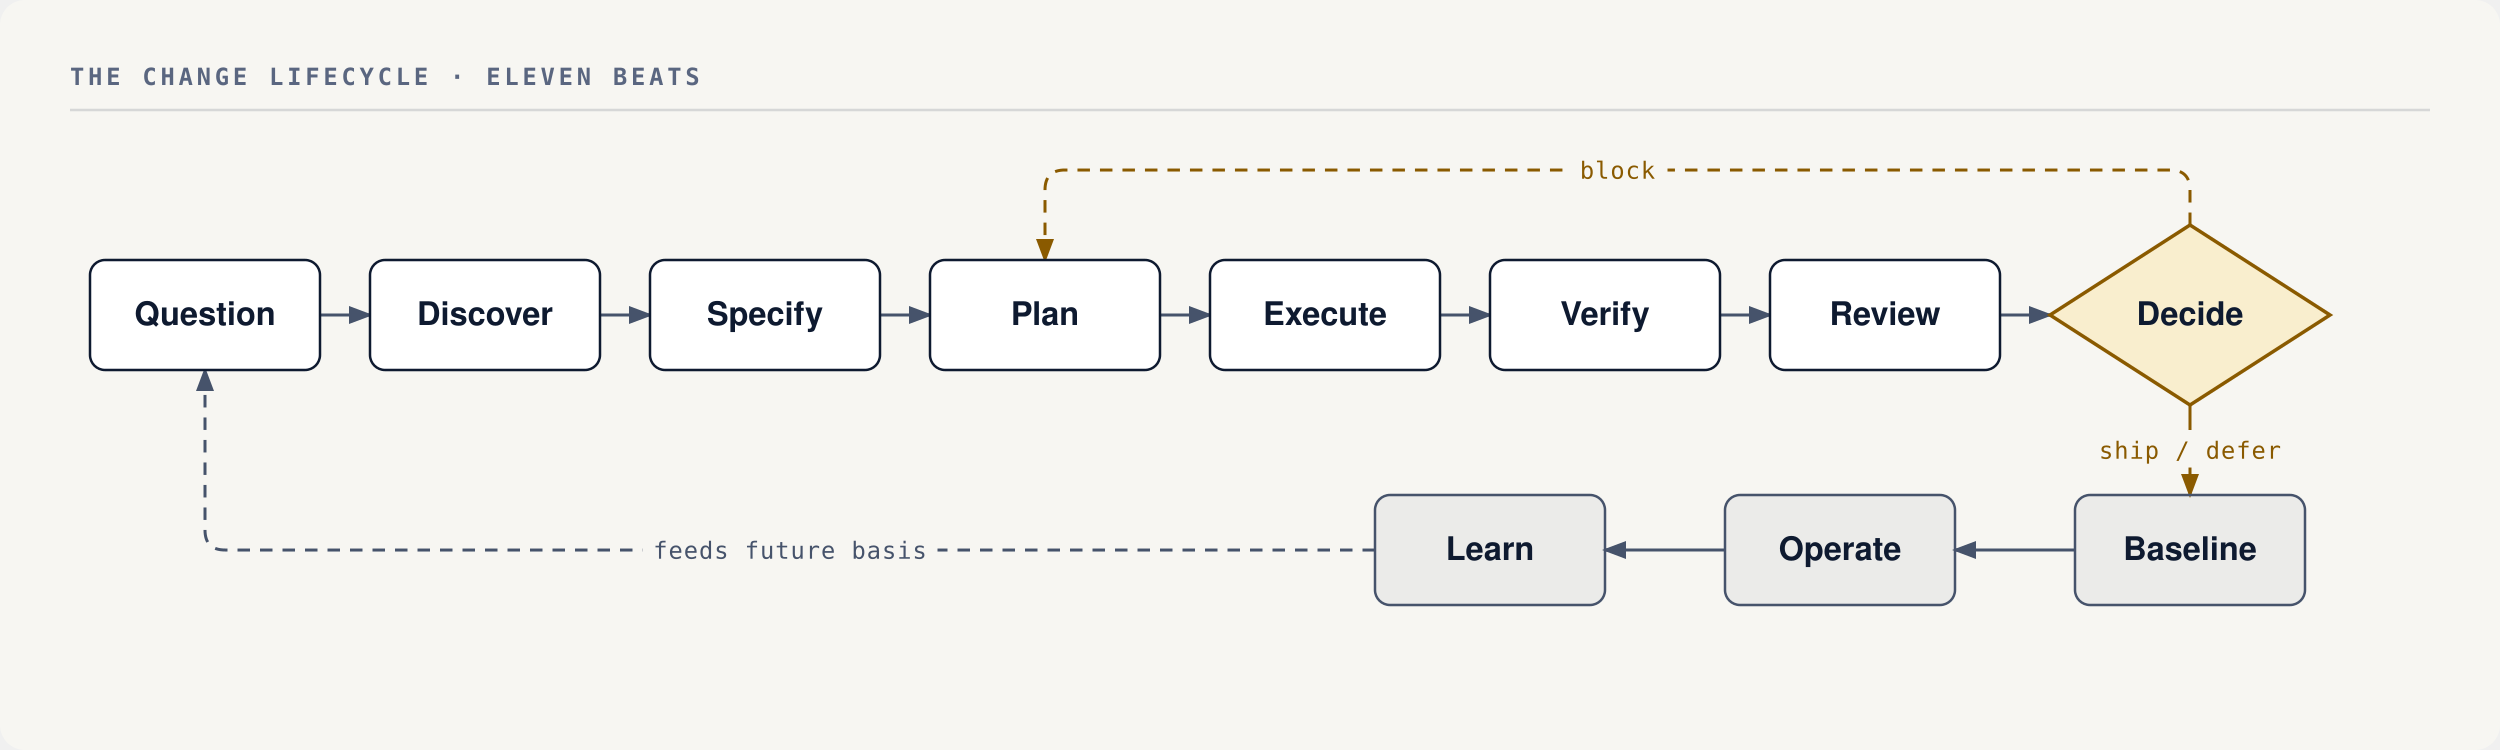
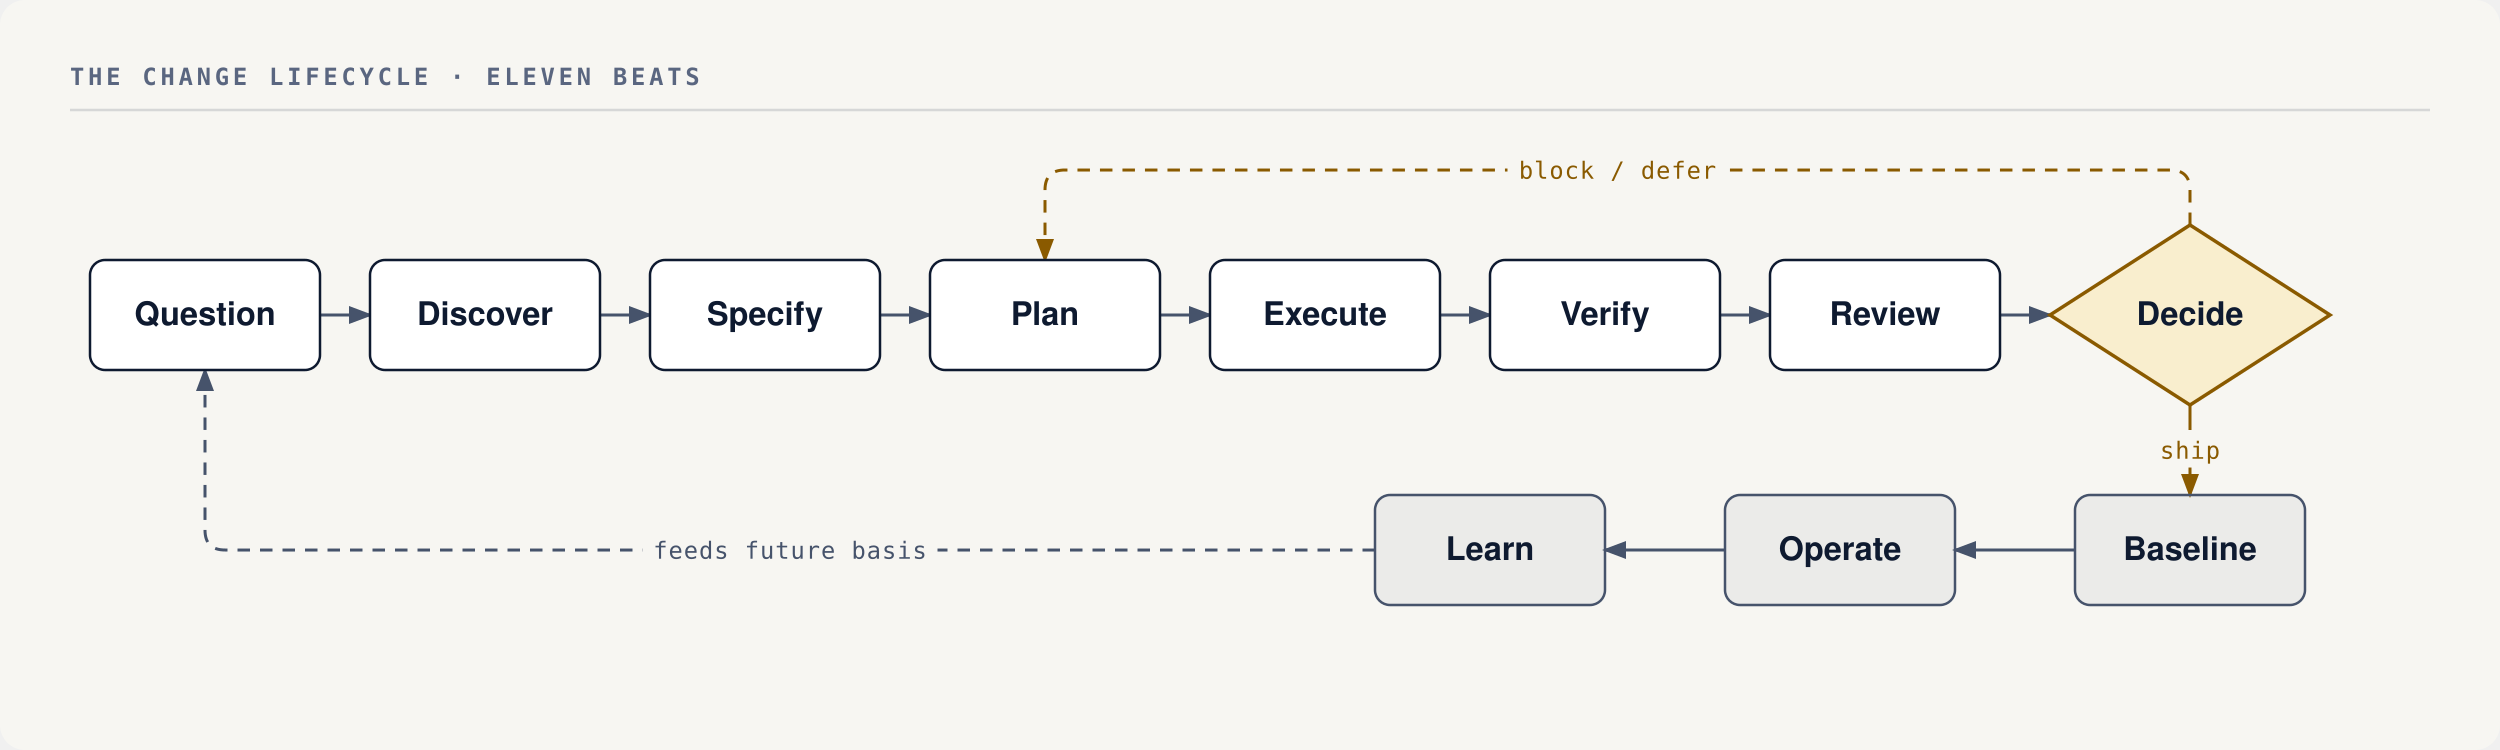
<svg xmlns="http://www.w3.org/2000/svg" viewBox="0 0 1000 300" width="1000" height="300" role="img" aria-labelledby="t d">
  <style>
.bg{fill:#F7F6F2} .ink{fill:#0E1A30} .muted{fill:#46536B} .soft{fill:#5A6680}
.acc{fill:#8A5A00} .lnk{fill:#2F4F94}
.n-step{fill:#FFFFFF;stroke:#0E1A30} .n-store{fill:rgba(14,26,48,0.05);stroke:#46536B}
.n-focal{fill:rgba(255,210,77,0.22);stroke:#8A5A00} .n-ext{fill:rgba(14,26,48,0.03);stroke:rgba(14,26,48,0.32)}
.n-opt{fill:rgba(14,26,48,0.02);stroke:rgba(14,26,48,0.36);stroke-dasharray:4 3}
.n-indep{fill:rgba(47,79,148,0.07);stroke:#2F4F94}
.grp{fill:none;stroke:rgba(14,26,48,0.22);stroke-dasharray:4 4}
.band{fill:rgba(14,26,48,0.035);stroke:rgba(14,26,48,0.10)}
.ln{fill:none;stroke:#46536B} .ln-acc{fill:none;stroke:#8A5A00} .ln-lnk{fill:none;stroke:#2F4F94}
.life{stroke:rgba(14,26,48,0.25);stroke-dasharray:3 4}
.mask{fill:#F7F6F2} .rule{stroke:rgba(14,26,48,0.14)}
.name{font-family:system-ui, -apple-system, 'Segoe UI', Helvetica, Arial, sans-serif;font-size:13px;font-weight:600}
.sub{font-family:ui-monospace, SFMono-Regular, Menlo, Consolas, monospace;font-size:10px}
.eye{font-family:ui-monospace, SFMono-Regular, Menlo, Consolas, monospace;font-size:9.5px;font-weight:600;letter-spacing:0.16em}
.lbl{font-family:ui-monospace, SFMono-Regular, Menlo, Consolas, monospace;font-size:9.5px;letter-spacing:0.04em}
.ttl{font-family:'Iowan Old Style', Georgia, 'Times New Roman', serif;font-size:22px}
.call{font-family:'Iowan Old Style', Georgia, 'Times New Roman', serif;font-style:italic;font-size:14px}
@media (prefers-color-scheme: dark){
.bg{fill:#0E1A30} .ink{fill:#F4F7FC} .muted{fill:#B3C2DA} .soft{fill:#9DB0CE}
.acc{fill:#FFD24D} .lnk{fill:#8FB0E6}
.n-step{fill:#16263F;stroke:#D7E0EE} .n-store{fill:rgba(244,247,252,0.05);stroke:#9DB0CE}
.n-focal{fill:rgba(255,210,77,0.14);stroke:#FFD24D} .n-ext{fill:rgba(244,247,252,0.03);stroke:rgba(244,247,252,0.34)}
.n-opt{fill:rgba(244,247,252,0.02);stroke:rgba(244,247,252,0.40)}
.n-indep{fill:rgba(143,176,230,0.10);stroke:#8FB0E6}
.grp{stroke:rgba(244,247,252,0.26)} .band{fill:rgba(244,247,252,0.035);stroke:rgba(244,247,252,0.10)}
.ln{stroke:#9DB0CE} .ln-acc{stroke:#FFD24D} .ln-lnk{stroke:#8FB0E6}
.life{stroke:rgba(244,247,252,0.28)} .mask{fill:#0E1A30} .rule{stroke:rgba(244,247,252,0.16)}
}
</style>
  <defs>
    <marker id="m-muted" markerWidth="8" markerHeight="6" refX="7" refY="3" orient="auto">
      <polygon class="muted" points="0 0, 8 3, 0 6" />
    </marker>
    <marker id="m-acc" markerWidth="8" markerHeight="6" refX="7" refY="3" orient="auto">
      <polygon class="acc" points="0 0, 8 3, 0 6" />
    </marker>
    <marker id="m-lnk" markerWidth="8" markerHeight="6" refX="7" refY="3" orient="auto">
      <polygon class="lnk" points="0 0, 8 3, 0 6" />
    </marker>
  </defs>
  <rect class="bg" width="1000" height="300" rx="10" />
  <text x="28" y="34" class="eye soft">THE CHANGE LIFECYCLE · ELEVEN BEATS</text>
  <line class="rule" x1="28" y1="44" x2="972" y2="44" />
  <path class="ln" stroke-width="1.2" d="M128,126.0 L148,126.0" marker-end="url(#m-muted)" />
  <path class="ln" stroke-width="1.2" d="M240,126.0 L260,126.0" marker-end="url(#m-muted)" />
  <path class="ln" stroke-width="1.2" d="M352,126.0 L372,126.0" marker-end="url(#m-muted)" />
  <path class="ln" stroke-width="1.2" d="M464,126.0 L484,126.0" marker-end="url(#m-muted)" />
  <path class="ln" stroke-width="1.2" d="M576,126.0 L596,126.0" marker-end="url(#m-muted)" />
  <path class="ln" stroke-width="1.2" d="M688,126.0 L708,126.0" marker-end="url(#m-muted)" />
  <path class="ln" stroke-width="1.2" d="M800,126.0 L820,126.0" marker-end="url(#m-muted)" />
  <path class="ln-acc" stroke-width="1.2" d="M876.0,90 L876.0,76 Q876.0,68 868.0,68 L426.0,68 Q418.0,68 418.0,76 L418.0,104" stroke-dasharray="5 4" marker-end="url(#m-acc)" />
  <path class="ln-acc" stroke-width="1.2" d="M876.0,162 L876.0,198.0" marker-end="url(#m-acc)" />
  <path class="ln" stroke-width="1.2" d="M830.0,220.0 L782.0,220.0" marker-end="url(#m-muted)" />
  <path class="ln" stroke-width="1.2" d="M690.0,220.0 L642.0,220.0" marker-end="url(#m-muted)" />
  <path class="ln" stroke-width="1.2" d="M550.0,220.0 L90.0,220.0 Q82.0,220.0 82.0,212.0 L82.0,148" stroke-dasharray="5 4" marker-end="url(#m-muted)" />
  <rect class="n-step" stroke-width="1" x="36" y="104" width="92" height="44" rx="6" />
  <text x="82.0" y="130.0" class="name ink" text-anchor="middle">Question</text>
  <rect class="n-step" stroke-width="1" x="148" y="104" width="92" height="44" rx="6" />
  <text x="194.0" y="130.0" class="name ink" text-anchor="middle">Discover</text>
  <rect class="n-step" stroke-width="1" x="260" y="104" width="92" height="44" rx="6" />
  <text x="306.0" y="130.0" class="name ink" text-anchor="middle">Specify</text>
  <rect class="n-step" stroke-width="1" x="372" y="104" width="92" height="44" rx="6" />
  <text x="418.0" y="130.0" class="name ink" text-anchor="middle">Plan</text>
  <rect class="n-step" stroke-width="1" x="484" y="104" width="92" height="44" rx="6" />
  <text x="530.0" y="130.0" class="name ink" text-anchor="middle">Execute</text>
  <rect class="n-step" stroke-width="1" x="596" y="104" width="92" height="44" rx="6" />
  <text x="642.0" y="130.0" class="name ink" text-anchor="middle">Verify</text>
  <rect class="n-step" stroke-width="1" x="708" y="104" width="92" height="44" rx="6" />
  <text x="754.0" y="130.0" class="name ink" text-anchor="middle">Review</text>
  <polygon class="n-focal" stroke-width="1.4" points="876.0,90 932,126.0 876.0,162 820,126.0" />
  <text x="876.0" y="130.0" class="name ink" text-anchor="middle">Decide</text>
  <rect class="n-store" stroke-width="1" x="830.0" y="198.0" width="92" height="44" rx="6" />
  <text x="876.0" y="224.0" class="name ink" text-anchor="middle">Baseline</text>
  <rect class="n-store" stroke-width="1" x="690.0" y="198.0" width="92" height="44" rx="6" />
  <text x="736.0" y="224.0" class="name ink" text-anchor="middle">Operate</text>
  <rect class="n-store" stroke-width="1" x="550.0" y="198.0" width="92" height="44" rx="6" />
  <text x="596.0" y="224.0" class="name ink" text-anchor="middle">Learn</text>
-   <rect class="mask" x="627.0" y="60" width="40.0" height="15" rx="2" />
-   <text x="647.0" y="71.5" class="lbl acc" text-anchor="middle">block</text>
-   <rect class="mask" x="835.0" y="172.0" width="82.0" height="15" rx="2" />
-   <text x="876.0" y="183.5" class="lbl acc" text-anchor="middle">ship / defer</text>
+   <rect class="mask" x="603.0" y="60" width="88.0" height="15" rx="2" />
+   <text x="647.0" y="71.5" class="lbl acc" text-anchor="middle">block / defer</text>
+   <rect class="mask" x="859.0" y="172.0" width="34.0" height="15" rx="2" />
+   <text x="876.0" y="183.5" class="lbl acc" text-anchor="middle">ship</text>
  <rect class="mask" x="257.0" y="212.0" width="118.0" height="15" rx="2" />
  <text x="316.0" y="223.5" class="lbl muted" text-anchor="middle">feeds future basis</text>
</svg>
